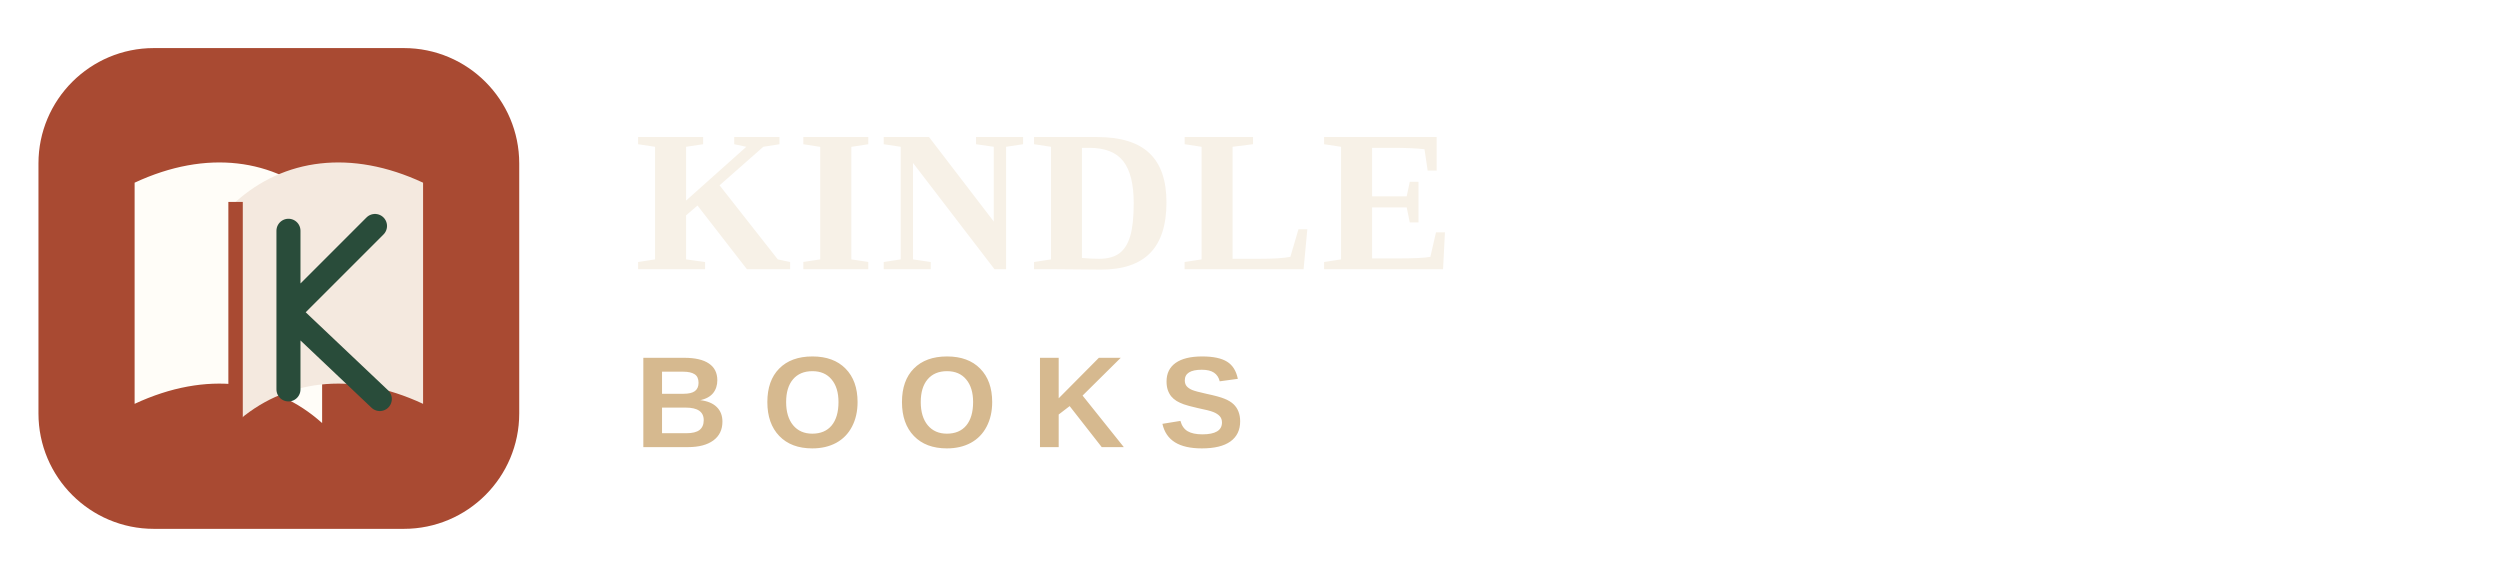
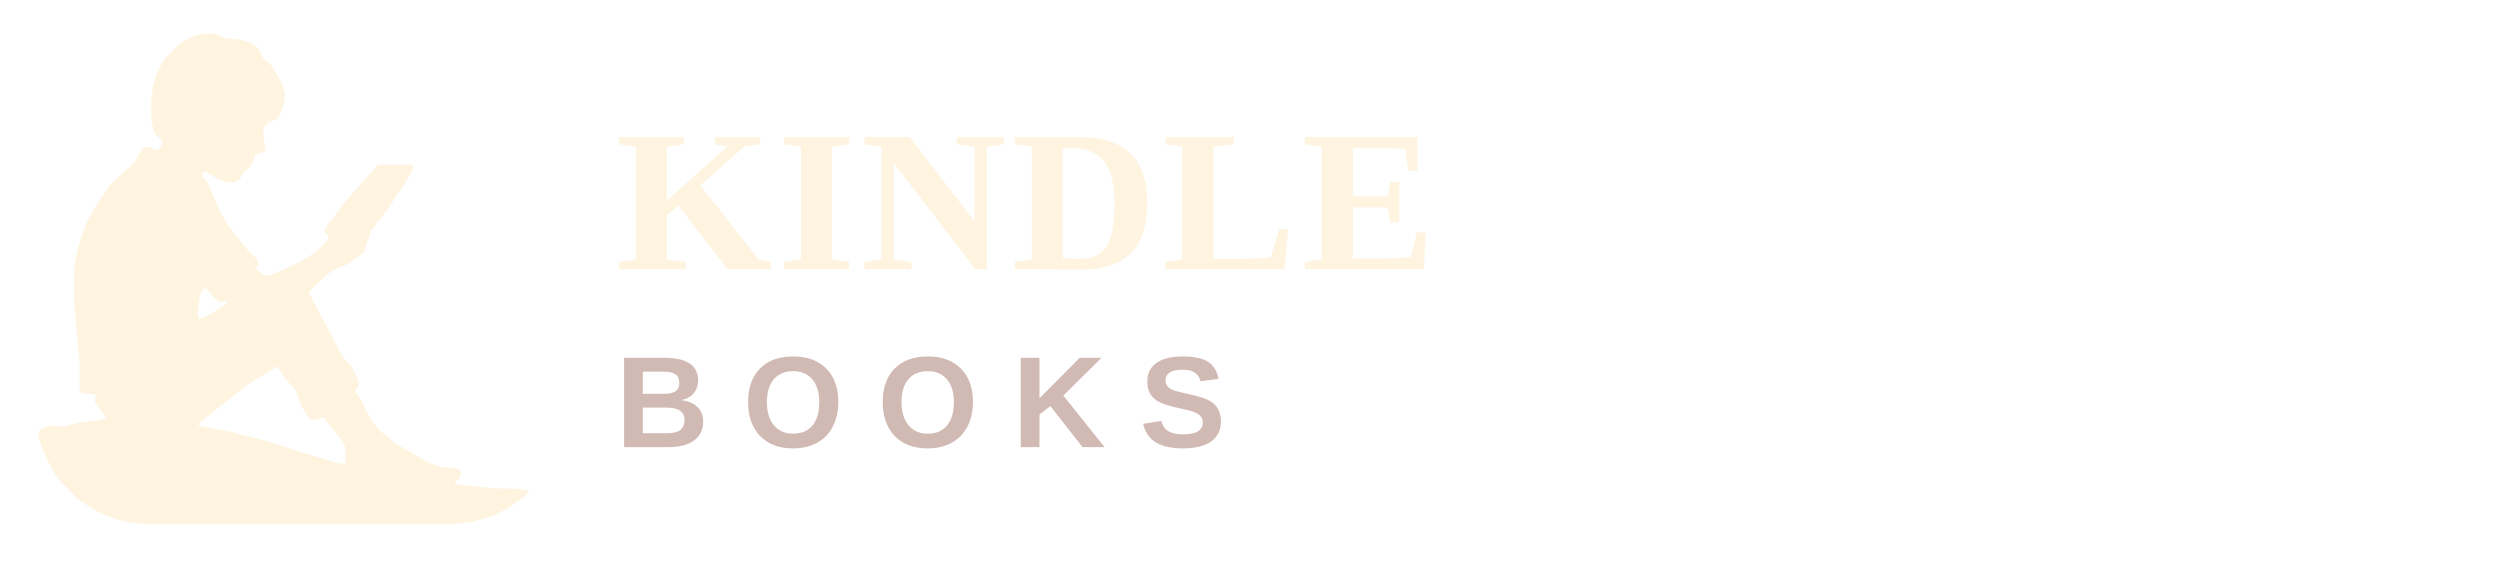
<svg xmlns="http://www.w3.org/2000/svg" viewBox="0 0 520 120" role="img" aria-labelledby="title desc">
-   <g transform="translate(8 10)">
-     <rect x="0" y="0" width="100" height="100" rx="24" fill="#a94a32" />
-     <path d="M20 28c15-7 29-5 39 4v46c-10-9-24-11-39-4V28Z" fill="#fffdf8" />
-     <path d="M80 28c-15-7-29-5-39 4v46c10-9 24-11 39-4V28Z" fill="#f4e9df" />
-     <path d="M41 32v46" stroke="#a94a32" stroke-width="3" />
-     <path d="M52 38v33M52 55l18-18M52 55l19 18" stroke="#294c3a" stroke-width="5" stroke-linecap="round" stroke-linejoin="round" />
+   <g transform="translate(8 7) scale(1.02 1.02)" fill="#FEF4E0" fill-rule="evenodd">
+     <path d="M29.32,1.75 L27.81,2.98 L25.58,5.34 L24.17,8.01 L23.36,10.78 L22.95,13.86 L23.05,17.76 L23.56,20.02 L23.86,20.53 L25.28,21.77 L24.97,23.10 L24.47,23.72 L23.96,23.72 L22.55,23.10 L21.84,23.10 L21.44,23.31 L20.53,24.44 L19.51,26.39 L14.66,30.70 L11.53,35.42 L10.11,37.89 L8.59,41.89 L7.48,46.20 L7.28,47.95 L7.28,55.13 L8.39,66.84 L8.39,72.59 L8.80,73.31 L11.83,73.61 L11.53,74.23 L11.53,75.15 L13.85,78.34 L12.64,78.75 L8.19,79.36 L5.26,80.08 L2.22,79.98 L0.91,80.39 L0.20,80.90 L0.00,81.21 L0.00,82.03 L0.61,84.29 L2.63,88.60 L4.04,90.76 L7.99,94.87 L11.02,96.92 L13.25,98.05 L16.38,99.18 L19.41,99.79 L22.04,100.00 L84.93,100.00 L88.78,99.49 L92.52,98.36 L95.65,96.82 L98.99,94.46 L100.00,93.53 L99.90,93.12 L97.17,92.81 L92.52,92.71 L84.93,91.89 L84.83,91.68 L85.74,90.76 L86.15,89.73 L85.84,88.91 L84.93,88.60 L82.20,88.40 L79.47,87.47 L73.00,83.68 L69.67,81.01 L67.85,78.75 L65.72,74.64 L64.51,72.79 L65.32,71.77 L65.22,70.64 L64.61,69.20 L63.60,67.66 L62.18,66.12 L55.21,52.98 L55.21,52.67 L55.71,52.05 L59.05,48.97 L60.67,47.95 L63.20,46.92 L66.33,44.66 L67.85,40.14 L71.59,35.22 L74.42,31.01 L76.34,27.72 L76.44,27.00 L76.24,26.80 L75.53,26.69 L69.77,26.69 L69.06,26.90 L62.39,34.50 L58.44,39.63 L58.24,40.25 L59.05,41.17 L59.15,41.58 L58.85,42.20 L57.43,43.74 L55.11,45.48 L51.97,47.23 L47.22,49.28 L45.90,49.28 L45.10,48.46 L44.39,48.05 L44.79,47.02 L44.79,46.41 L44.49,45.89 L42.57,44.05 L38.62,39.01 L36.80,35.73 L34.48,30.39 L33.47,29.16 L33.37,28.54 L33.97,28.13 L36.30,29.47 L38.42,30.29 L40.04,30.29 L41.05,29.67 L41.76,28.44 L43.07,27.21 L43.78,26.18 L44.19,24.74 L44.99,24.33 L45.80,24.23 L46.31,23.72 L45.80,20.33 L46.01,19.10 L47.02,17.86 L47.62,17.86 L48.63,17.45 L49.24,16.53 L49.95,14.68 L50.25,13.24 L50.25,12.22 L49.95,10.99 L49.04,9.03 L47.42,6.37 L45.90,5.13 L44.79,3.08 L44.08,2.36 L42.97,1.75 L41.25,1.23 L38.02,0.92 L36.91,0.31 L35.59,0.00 L33.16,0.10 L31.75,0.41 Z M32.56,79.57 L42.67,71.56 L48.43,67.97 L48.84,67.97 L49.85,69.71 L52.48,72.79 L53.69,76.08 L54.90,78.03 L55.71,78.75 L56.83,78.75 L57.63,78.23 L58.14,78.23 L61.48,82.44 L62.59,84.29 L62.59,87.58 L62.39,87.78 L60.57,87.47 L45.60,82.85 L38.93,81.11 L33.57,80.18 L32.66,79.88 Z M38.52,54.72 L38.32,55.13 L34.58,57.49 L32.86,58.21 L32.56,58.01 L32.46,56.98 L32.76,54.41 L33.06,53.08 L33.67,51.95 L34.28,51.95 L35.39,53.39 L36.70,54.52 L37.31,54.72 L38.32,54.52 Z" />
  </g>
-   <text x="132" y="56" font-family="Georgia, 'Times New Roman', serif" font-size="42" font-weight="700" fill="#f7f1e7" letter-spacing="1">KINDLE</text>
-   <text x="132" y="93" font-family="Arial, Helvetica, sans-serif" font-size="27" font-weight="800" fill="#d6b98f" letter-spacing="7">BOOKS</text>
+   <text x="128" y="56" font-family="Georgia, 'Times New Roman', serif" font-size="42" font-weight="700" fill="#FEF4E0" letter-spacing="1">KINDLE</text>
+   <text x="128" y="93" font-family="Arial, Helvetica, sans-serif" font-size="27" font-weight="800" fill="#D2BAB4" letter-spacing="7">BOOKS</text>
</svg>
